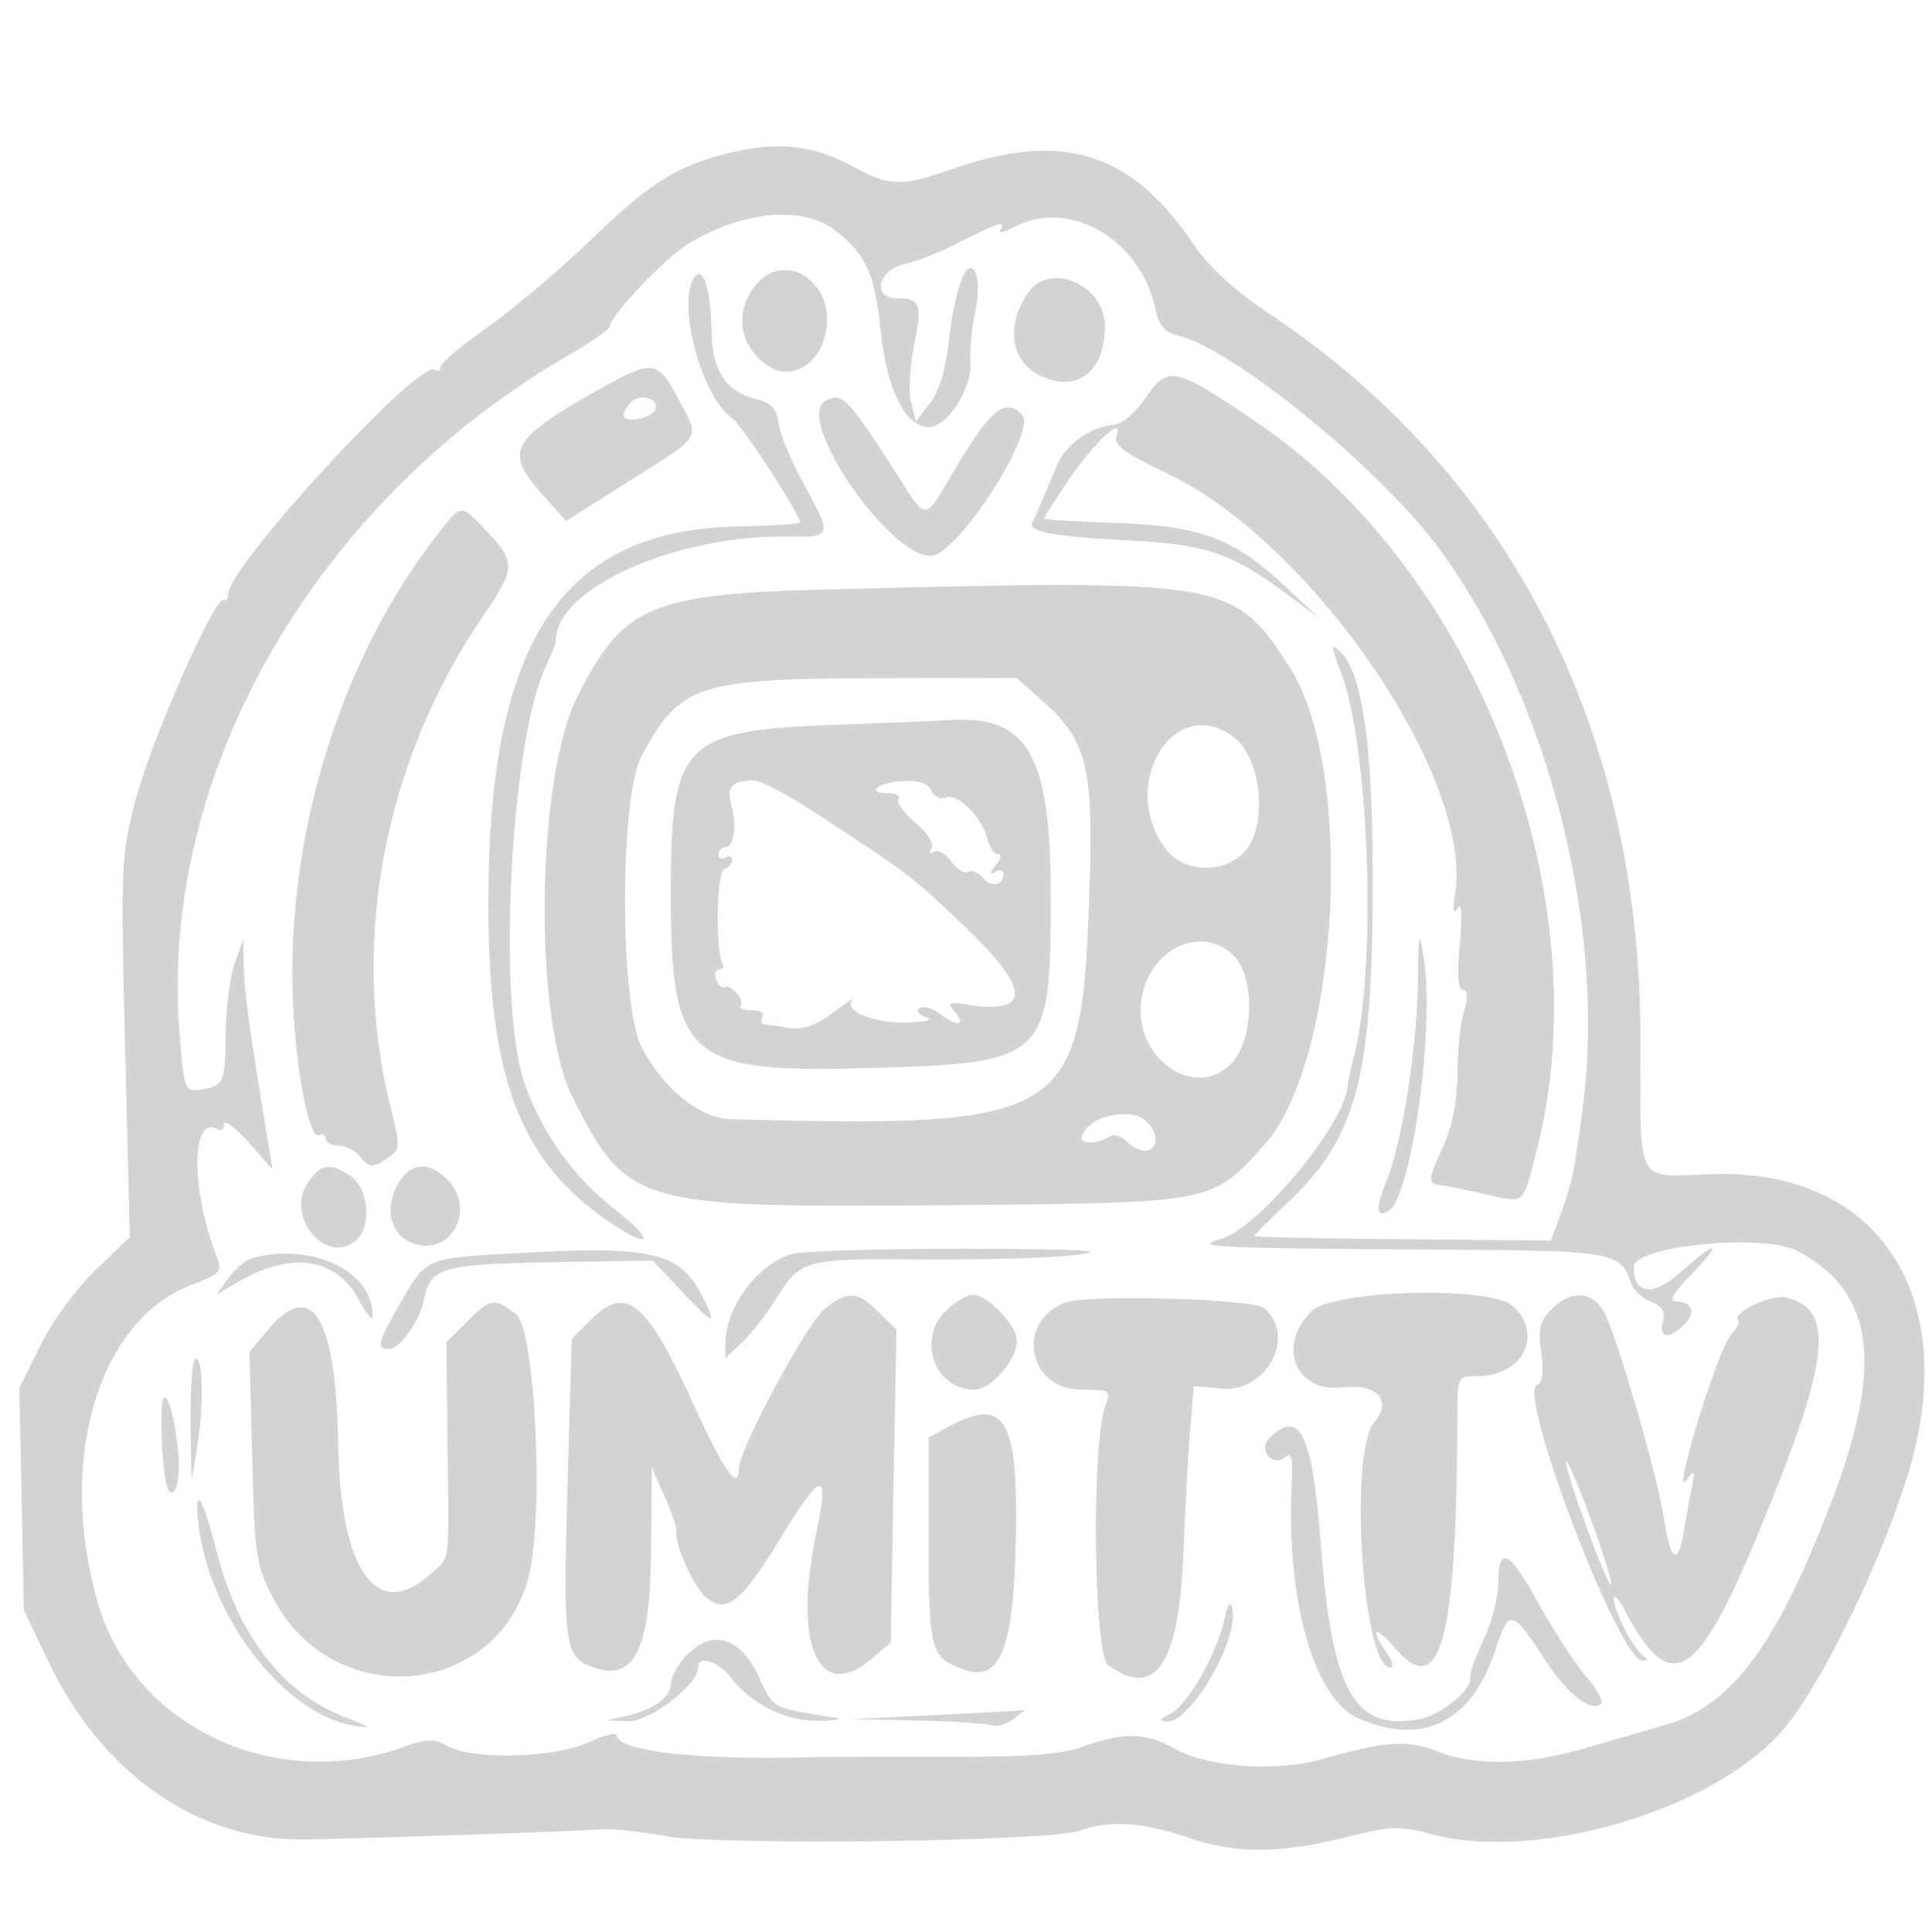
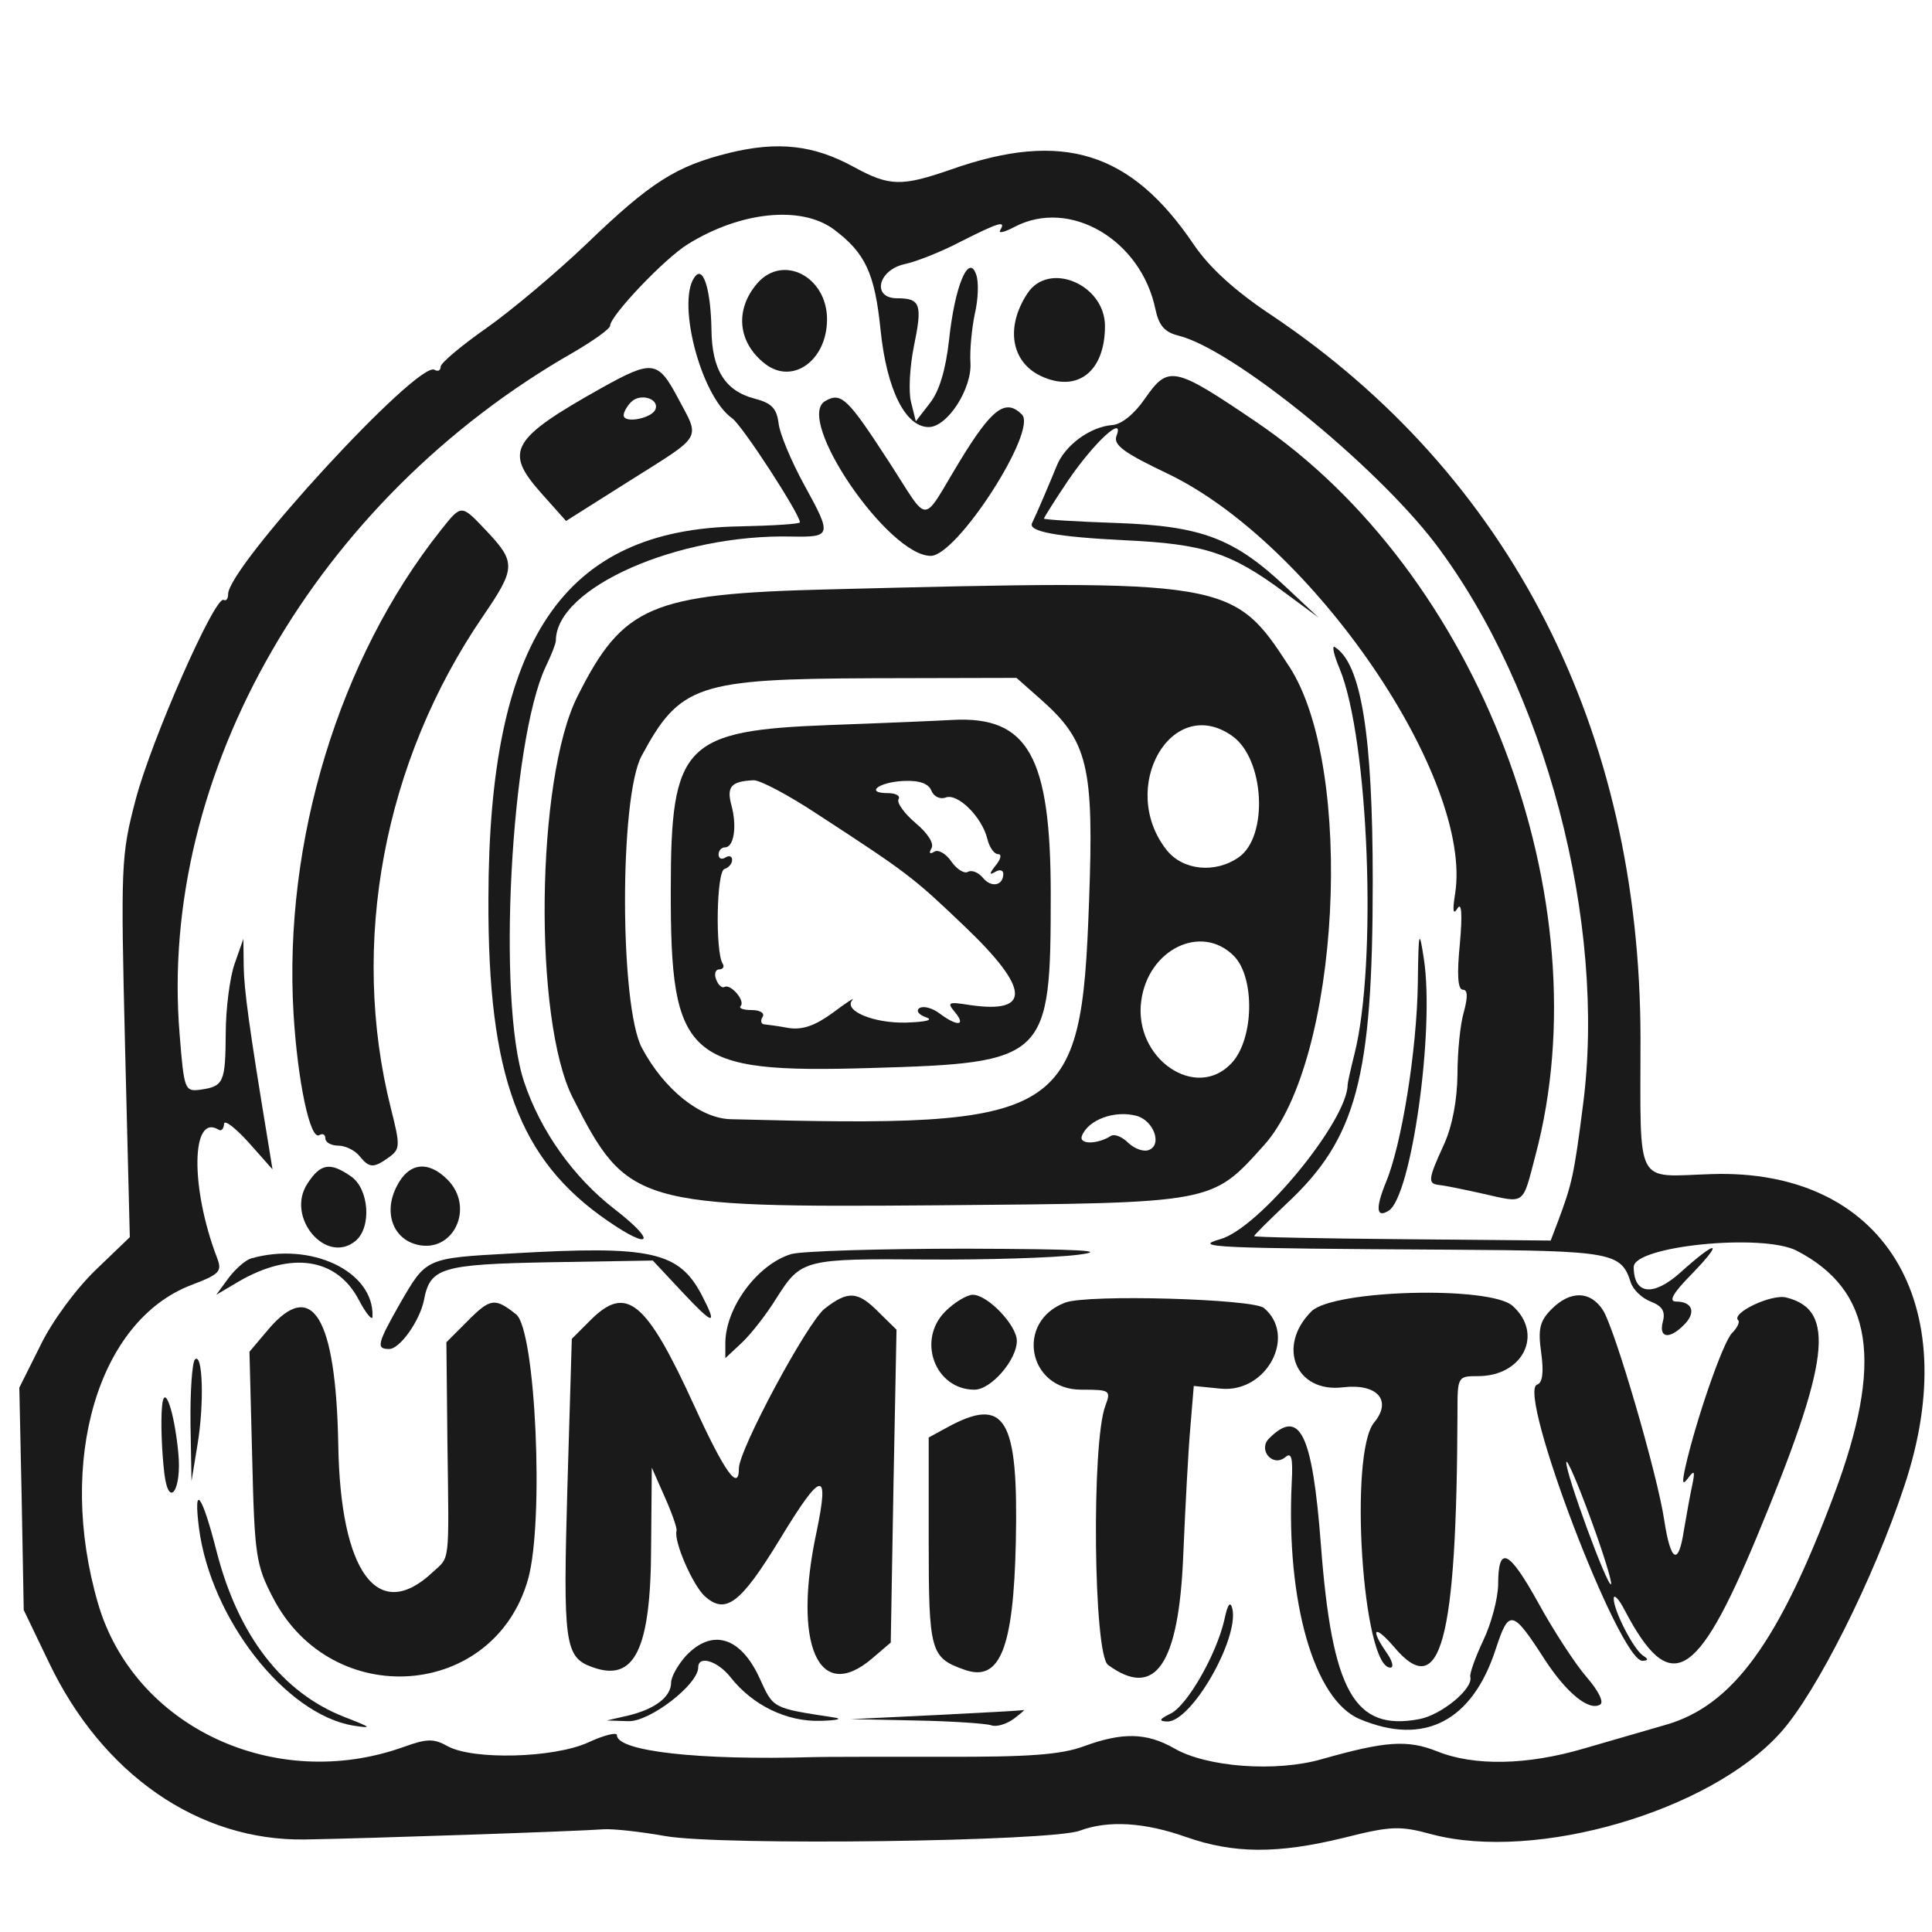
<svg xmlns="http://www.w3.org/2000/svg" viewBox="0 0 285 285">
-   <g transform="translate(0, 300) scale(0.05, -0.05)" fill=" #D3D3D3">
+   <g transform="translate(0, 300) scale(0.05, -0.05)" fill="#1A1A1A">
    <path d="M2152 5549c-158 -39 -233 -87 -422 -269 -88 -84 -221 -196 -295 -248 -74 -52 -135 -103 -135 -114 0 -11 -8 -15 -18 -9 -48 29 -609 -581 -609 -662 0 -14 -6 -21 -13 -17 -25 15 -214 -414 -260 -590 -43 -164 -44 -191 -31 -730l14 -560 -101 -97c-58 -56 -129 -152 -163 -223l-62 -124 7 -328 6 -328 73 -152c158 -333 443 -530 757 -525 186 3 800 24 880 30 28 2 110 -7 183 -20 165 -29 1140 -16 1223 16 83 31 190 25 314 -19 140 -49 269 -50 465 -2 139 35 165 36 260 10 307 -81 820 68 1028 300 105 116 275 454 365 727 182 543 -63 938 -569 921 -228 -7 -209 -45 -209 401 -1 910 -384 1661 -1090 2134 -107 71 -182 140 -227 206 -186 276 -388 339 -717 223 -147 -51 -182 -50 -288 8 -117 64 -223 76 -366 41zm307 -225c94 -70 122 -130 139 -298 18 -175 73 -286 142 -286 55 0 129 114 123 192 -2 35 4 99 13 142 10 42 12 95 4 116 -22 64 -63 -33 -80 -193 -10 -89 -29 -152 -57 -187l-41 -53 -14 56c-8 30 -4 104 8 164 26 125 20 143 -49 143 -76 0 -57 84 23 101 33 7 107 36 164 66 113 57 135 64 117 34 -7 -11 13 -6 43 10 163 85 373 -39 415 -244 10 -47 27 -67 67 -77 160 -39 579 -379 758 -613 326 -430 507 -1121 436 -1660 -26 -203 -32 -230 -74 -342l-21 -55 -437 4c-241 2 -438 6 -438 9 0 3 43 46 96 96 206 192 254 370 254 951 0 431 -34 643 -112 691 -9 6 -3 -23 14 -63 86 -207 112 -870 44 -1138 -11 -44 -20 -84 -20 -90 -1 -107 -261 -424 -376 -456 -84 -24 -22 -27 682 -31 474 -3 501 -8 529 -96 7 -22 33 -47 59 -57 34 -13 44 -29 36 -59 -13 -49 19 -54 63 -9 36 36 24 68 -24 68 -23 0 -10 24 45 80 98 101 77 104 -32 6 -80 -72 -138 -66 -138 16 0 62 380 100 481 48 225 -117 257 -327 110 -720 -163 -435 -299 -621 -494 -678 -59 -17 -169 -49 -245 -71 -167 -49 -323 -52 -432 -8 -88 35 -153 30 -340 -23 -135 -39 -340 -24 -436 32 -81 46 -152 48 -266 6 -68 -25 -163 -32 -418 -31 -181 0 -352 0 -380 -1 -338 -10 -580 17 -580 65 0 9 -38 0 -85 -22 -102 -46 -339 -52 -414 -11 -41 23 -61 23 -130 -2 -380 -136 -796 59 -902 424 -122 420 0 834 276 939 84 32 91 40 75 81 -79 207 -76 427 5 377 8 -5 15 2 16 17 0 14 32 -10 72 -54l71 -80 -13 80c-56 339 -71 450 -72 520l-1 80 -26 -74c-14 -40 -26 -133 -26 -205 -1 -145 -6 -156 -75 -166 -46 -6 -48 0 -61 163 -64 769 403 1579 1161 2012 60 35 109 70 109 79 0 29 161 199 230 241 155 96 333 114 429 44z" />
    <path d="M2054 5188c-62 -63 11 -355 106 -422 30 -21 200 -283 200 -307 0 -5 -81 -10 -179 -12 -520 -9 -739 -335 -740 -1099 -2 -523 90 -770 352 -950 129 -89 145 -62 21 34 -122 94 -220 232 -268 377 -80 239 -39 1006 64 1224 17 35 30 69 30 77 0 156 360 315 696 307 117 -2 119 3 38 150 -39 71 -74 154 -77 185 -6 44 -21 59 -71 72 -87 23 -126 85 -127 205 -2 110 -22 181 -45 159z" />
    <path d="M2235 5165c-68 -78 -59 -176 23 -239 81 -62 182 11 182 132 0 125 -129 193 -205 107z" />
    <path d="M3031 5134c-65 -99 -48 -201 39 -243 108 -51 190 12 190 147 0 123 -166 193 -229 96z" />
    <path d="M1774 4855c-267 -150 -287 -186 -178 -309l74 -83 190 120c216 136 206 119 140 243 -59 111 -75 113 -226 29zm160 -62c-9 -27 -94 -44 -94 -18 0 9 10 27 22 39 27 27 83 10 72 -21z" />
    <path d="M3378 4824c-31 -45 -69 -76 -96 -78 -66 -5 -141 -60 -165 -122 -22 -54 -60 -143 -72 -167 -13 -25 71 -41 275 -51 233 -11 311 -36 470 -154l100 -74 -95 89c-154 145 -249 181 -500 190 -118 4 -215 10 -215 13 0 3 32 54 71 112 76 112 168 197 143 132 -10 -27 22 -50 152 -112 427 -205 901 -899 847 -1239 -8 -50 -6 -64 7 -43 12 20 15 -17 7 -105 -9 -91 -6 -135 9 -135 14 0 15 -20 3 -65 -11 -36 -19 -119 -19 -185 -1 -76 -15 -152 -40 -207 -47 -102 -48 -115 -15 -119 14 -1 73 -13 131 -26 125 -28 115 -36 154 113 201 755 -167 1720 -825 2165 -242 164 -258 167 -327 68z" />
    <path d="M2435 4817c-92 -51 185 -457 311 -457 78 0 316 370 269 417 -48 48 -88 19 -183 -137 -116 -191 -87 -191 -209 -3 -122 188 -141 207 -188 180z" />
    <path d="M1300 4435c-300 -378 -464 -918 -434 -1425 12 -200 49 -375 76 -359 10 6 18 2 18 -10 0 -11 17 -21 38 -21 20 0 48 -13 62 -30 30 -37 42 -37 88 -4 33 24 33 34 5 145 -122 485 -21 1023 272 1451 97 142 98 159 9 253 -74 78 -72 78 -134 0z" />
    <path d="M2440 4261c-520 -13 -602 -48 -736 -315 -123 -243 -131 -955 -14 -1185 160 -316 188 -324 1077 -317 819 7 806 4 962 177 224 248 270 1112 75 1412 -166 256 -180 258 -1364 228zm628 -322c142 -125 160 -197 145 -600 -23 -641 -66 -667 -1057 -641 -90 2 -197 88 -262 210 -66 123 -67 740 -1 862 113 210 165 227 681 229l425 1 69 -61zm567 -110c96 -67 108 -296 20 -358 -70 -49 -165 -39 -213 21 -145 184 15 462 193 337zm5 -649c63 -63 60 -245 -6 -316 -105 -114 -290 13 -267 183 20 152 177 229 273 133zm-287 -472c51 -14 77 -86 36 -101 -15 -6 -42 4 -60 21 -18 18 -40 27 -51 21 -41 -26 -96 -26 -86 0 19 48 97 76 161 59z" />
    <path d="M2450 3861c-432 -16 -471 -56 -471 -486 -1 -500 46 -542 589 -526 522 15 532 25 532 512 0 408 -67 527 -290 515 -33 -2 -195 -9 -360 -15zm-37 -264c267 -174 280 -184 436 -333 190 -182 194 -256 11 -229 -63 10 -67 8 -42 -22 33 -40 6 -42 -46 -3 -21 16 -47 23 -59 16 -11 -7 -4 -19 18 -27 25 -8 3 -14 -59 -16 -97 -2 -185 36 -157 67 8 9 -18 -8 -58 -38 -52 -38 -89 -51 -130 -45 -31 6 -64 10 -73 11 -9 1 -11 11 -4 22 7 11 -8 20 -32 20 -25 0 -39 5 -33 12 15 15 -30 67 -48 56 -7 -4 -18 6 -24 22 -7 17 -2 30 9 30 11 0 16 8 10 17 -22 36 -18 271 5 279 13 4 23 16 23 27 0 11 -9 14 -20 7 -11 -7 -20 -3 -20 9 0 11 8 21 19 21 26 0 36 61 19 124 -15 55 -1 71 65 74 19 1 104 -44 190 -101zm335 70c7 -17 25 -26 42 -20 35 14 107 -57 123 -122 6 -25 20 -45 32 -45 11 0 8 -15 -8 -34 -18 -23 -19 -29 -2 -19 14 9 25 6 25 -5 0 -35 -35 -42 -60 -12 -13 16 -33 24 -44 18 -10 -7 -33 7 -49 30 -16 24 -40 37 -51 29 -13 -8 -16 -4 -8 10 9 14 -11 45 -47 75 -33 28 -56 60 -50 70 6 10 -8 18 -31 18 -70 0 -27 33 47 36 46 2 73 -8 81 -29z" />
    <path d="M4183 3098c-3 -199 -48 -476 -94 -586 -31 -76 -29 -107 8 -84 67 42 136 532 104 742 -14 92 -16 86 -18 -72z" />
    <path d="M907 2508c-65 -99 55 -241 142 -169 48 40 40 153 -13 190 -62 43 -90 39 -129 -21z" />
    <path d="M1171 2501c-40 -76 -13 -155 59 -173 108 -27 172 110 90 192 -57 57 -114 50 -149 -19z" />
    <path d="M1510 2302c-255 -14 -252 -13 -330 -148 -67 -118 -71 -134 -32 -134 32 0 91 84 103 145 18 95 51 105 373 111l302 5 87 -93c92 -98 105 -101 59 -12 -68 132 -149 150 -562 126z" />
    <path d="M2334 2300c-99 -30 -194 -158 -194 -263l0 -44 48 45c27 25 74 85 104 134 72 113 81 115 448 112 171 -1 369 5 440 14 96 12 8 17 -330 18 -253 0 -485 -7 -516 -16z" />
    <path d="M740 2287c-16 -5 -46 -31 -66 -58l-36 -49 66 39c155 90 289 70 354 -53 22 -42 41 -64 41 -50 5 133 -182 222 -359 171z" />
    <path d="M2433 2139c-51 -40 -253 -416 -253 -471 0 -70 -42 -12 -131 183 -143 313 -201 360 -307 254l-55 -55 -13 -438c-13 -459 -8 -501 72 -530 126 -47 174 50 175 354l2 234 38 -86c21 -47 37 -92 35 -100 -9 -31 48 -161 83 -193 62 -56 106 -22 222 168 123 203 147 208 108 21 -71 -332 6 -508 164 -373l55 47 8 462 9 461 -52 51c-62 63 -91 65 -160 11z" />
    <path d="M2789 2131c-85 -85 -30 -231 86 -231 49 0 125 88 125 144 0 46 -86 136 -130 136 -17 0 -54 -22 -81 -49z" />
    <path d="M3143 2157c-148 -55 -111 -257 47 -257 86 0 88 -2 71 -48 -41 -108 -35 -732 8 -764 139 -102 209 0 222 324 6 142 15 312 21 378l10 121 80 -8c135 -13 225 156 127 238 -32 27 -520 41 -586 16z" />
    <path d="M3869 2131c-103 -103 -46 -241 93 -224 102 12 146 -39 92 -104 -75 -91 -34 -723 48 -723 11 0 6 20 -11 44 -50 72 -36 84 21 18 138 -165 186 11 188 693 0 104 1 105 61 105 132 0 194 124 102 207 -66 60 -530 48 -594 -16z" />
    <path d="M4578 2138c-35 -35 -41 -58 -31 -129 8 -58 4 -89 -12 -94 -61 -20 242 -816 311 -815 17 1 18 5 2 15 -29 19 -88 135 -87 169 0 14 15 -1 32 -34 134 -255 212 -212 389 213 217 521 236 672 88 709 -44 11 -163 -46 -142 -67 6 -5 -3 -23 -18 -38 -27 -27 -107 -259 -138 -397 -10 -47 -8 -53 9 -30 18 24 20 20 12 -20 -6 -27 -17 -88 -25 -135 -16 -106 -39 -94 -58 30 -20 135 -146 566 -181 620 -37 57 -96 58 -151 3zm175 -812c-10 -10 -134 327 -132 360 1 13 33 -60 71 -164 38 -103 65 -191 61 -196z" />
    <path d="M1377 2100l-60 -60 3 -295c5 -367 8 -336 -44 -384 -161 -151 -272 -1 -278 377 -7 377 -77 493 -207 339l-55 -65 8 -311c7 -292 11 -318 62 -416 174 -334 652 -298 752 56 48 172 22 734 -35 781 -63 50 -76 49 -146 -22z" />
    <path d="M575 1989c-8 -9 -14 -93 -13 -187l3 -172 18 110c20 121 15 272 -8 249z" />
    <path d="M478 1850c-4 -42 -1 -132 7 -198 13 -106 52 -47 41 62 -12 125 -42 209 -48 136z" />
    <path d="M2795 1789l-55 -30 0 -307c0 -324 5 -343 105 -378 105 -38 145 61 152 376 8 367 -31 432 -202 339z" />
    <path d="M3744 1756c-33 -33 10 -85 47 -56 19 17 24 1 20 -74 -17 -352 66 -642 201 -698 190 -80 332 -6 401 207 39 119 49 117 145 -32 64 -98 130 -152 163 -132 12 7 -6 42 -40 81 -33 38 -97 136 -142 218 -88 159 -119 173 -119 54 -1 -41 -20 -114 -44 -164 -23 -49 -41 -98 -38 -108 8 -35 -86 -112 -151 -124 -191 -36 -257 80 -290 515 -25 328 -62 404 -153 313z" />
    <path d="M587 1492c35 -269 256 -550 455 -583 58 -9 55 -6 -25 25 -183 71 -314 239 -378 489 -43 169 -69 204 -52 69z" />
    <path d="M3612 1220c-24 -103 -110 -253 -159 -276 -33 -16 -35 -22 -10 -23 71 -3 212 242 193 332 -6 25 -14 15 -24 -33z" />
    <path d="M2023 1114c-23 -26 -43 -61 -43 -78 0 -42 -47 -78 -125 -97l-65 -15 64 -2c63 -2 206 108 206 159 0 36 57 19 95 -29 65 -83 166 -132 265 -129 50 1 68 6 40 10 -183 28 -178 26 -219 116 -56 122 -140 148 -218 65z" />
    <path d="M2760 940l-250 -12 193 -4c107 -2 206 -9 221 -14 15 -6 45 3 67 19 21 16 35 28 29 26 -5 -2 -122 -8 -260 -15z" />
  </g>
</svg>
